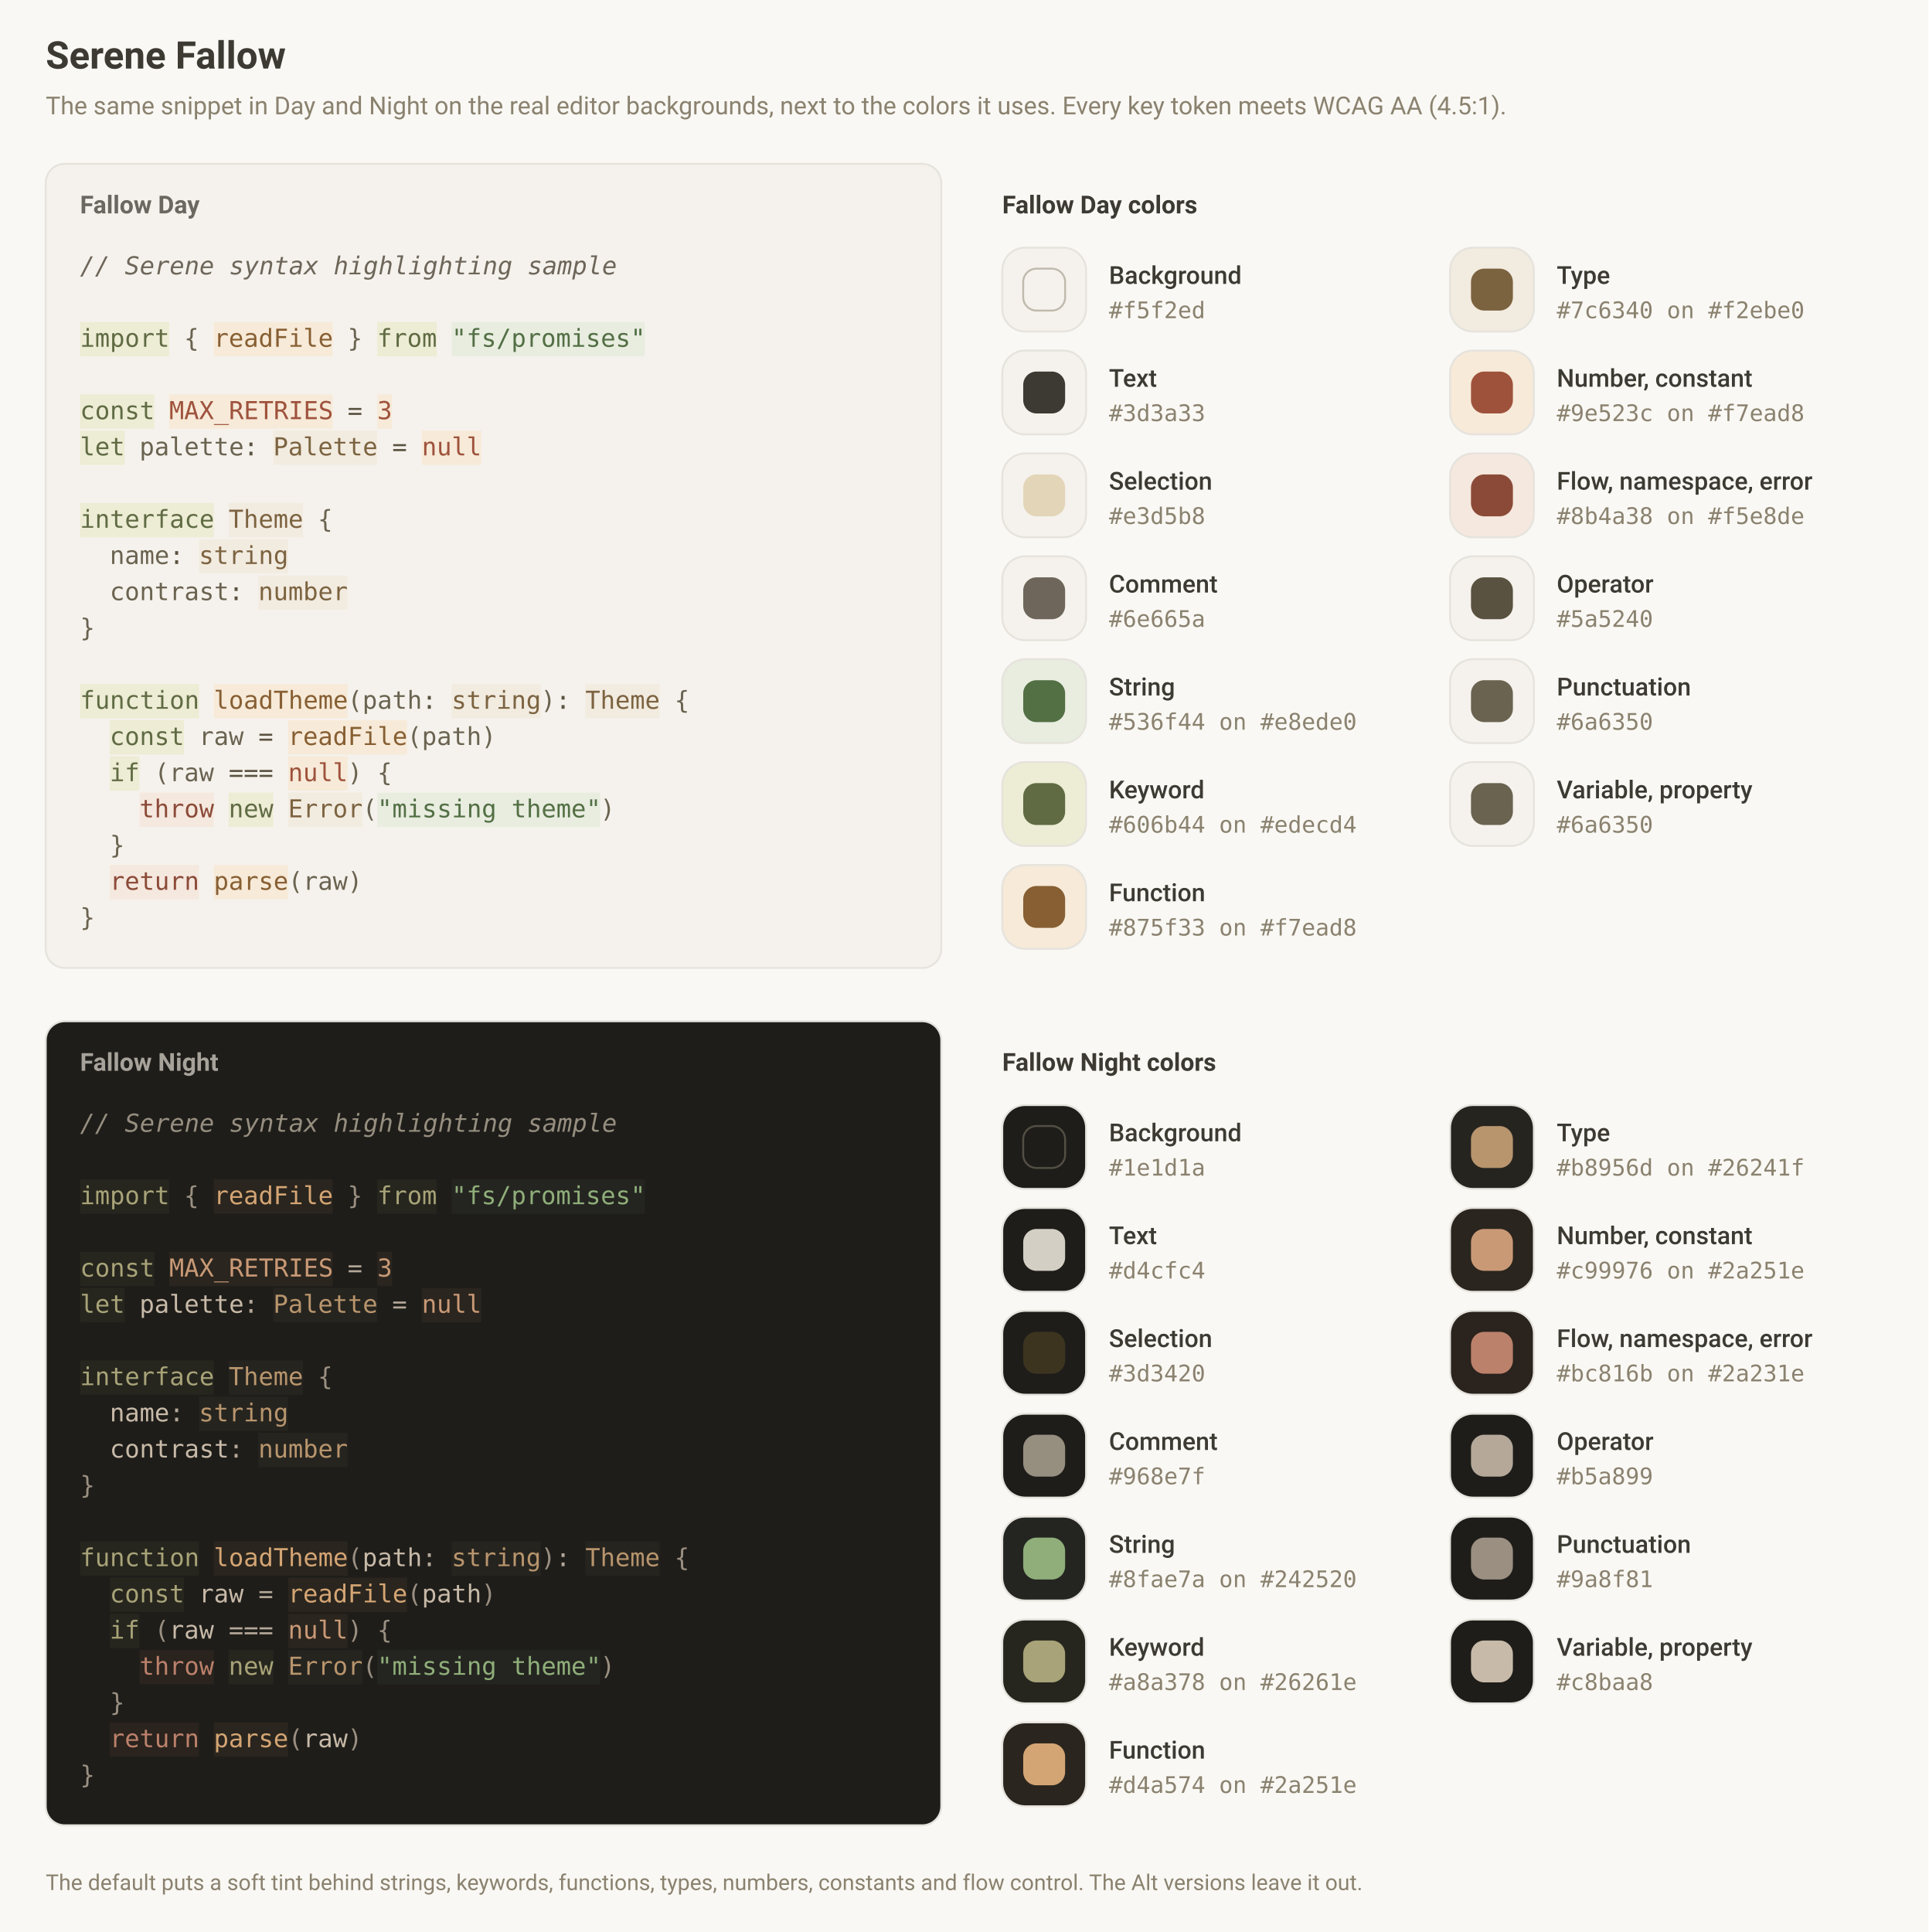
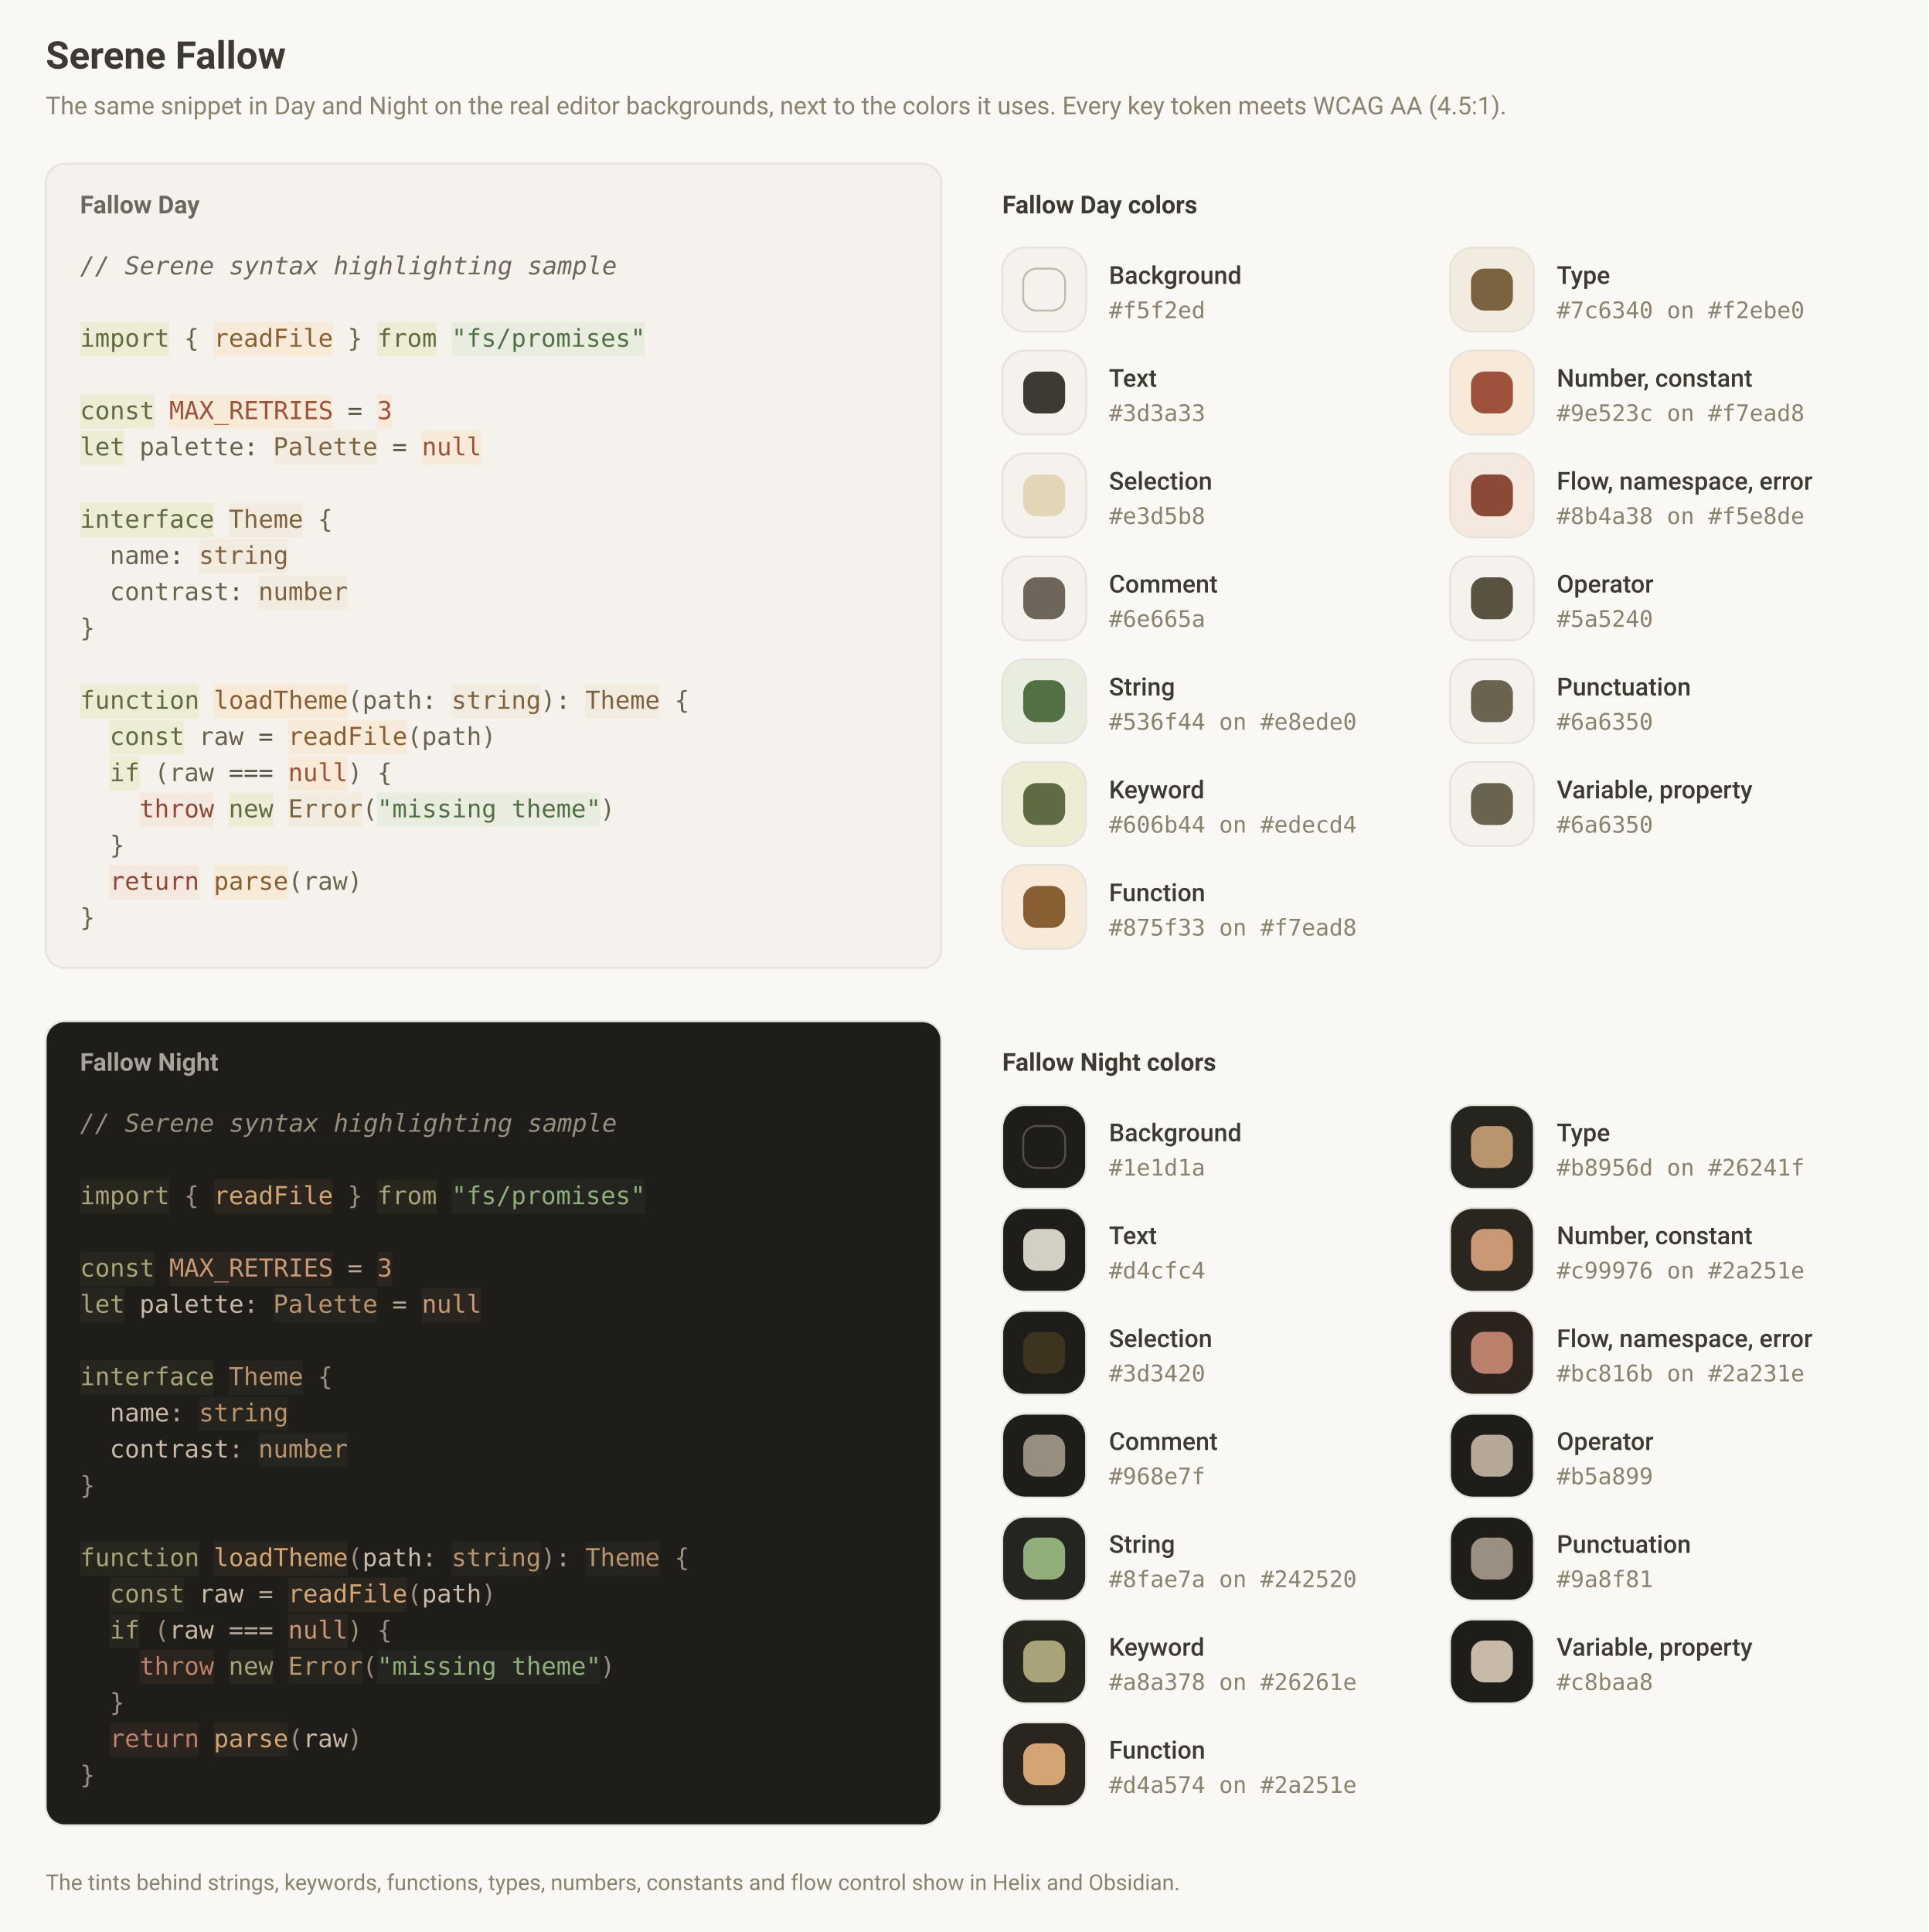
<svg xmlns="http://www.w3.org/2000/svg" width="1012" height="1014" viewBox="0 0 1012 1014" font-family="-apple-system, Segoe UI, Roboto, sans-serif">
  <rect width="1012" height="1014" fill="#faf8f4" />
  <text x="24" y="36" font-size="20" font-weight="700" fill="#3d3a33">Serene Fallow</text>
  <text x="24" y="60" font-size="13" fill="#8a826f">The same snippet in Day and Night on the real editor backgrounds, next to the colors it uses. Every key token meets WCAG AA (4.5:1).</text>
  <g transform="translate(24,86)">
    <rect x="0" y="0" width="470" height="422" rx="10" fill="#f5f2ed" stroke="#e6e3dd" />
    <text x="18" y="26" font-family="-apple-system, Segoe UI, Roboto, sans-serif" font-size="13" font-weight="600" fill="#3d3a33" opacity="0.75">Fallow Day</text>
    <text x="18.0" y="58" font-family="ui-monospace, SFMono-Regular, Menlo, Consolas, monospace" font-size="13" fill="#6e665a" font-style="italic" xml:space="preserve">// Serene syntax highlighting sample</text>
    <rect x="18.0" y="83" width="46.8" height="18" fill="#edecd4" />
    <text x="18.0" y="96" font-family="ui-monospace, SFMono-Regular, Menlo, Consolas, monospace" font-size="13" fill="#606b44" xml:space="preserve">import</text>
    <text x="72.6" y="96" font-family="ui-monospace, SFMono-Regular, Menlo, Consolas, monospace" font-size="13" fill="#6a6350" xml:space="preserve">{</text>
    <rect x="88.2" y="83" width="62.4" height="18" fill="#f7ead8" />
    <text x="88.2" y="96" font-family="ui-monospace, SFMono-Regular, Menlo, Consolas, monospace" font-size="13" fill="#875f33" xml:space="preserve">readFile</text>
    <text x="158.4" y="96" font-family="ui-monospace, SFMono-Regular, Menlo, Consolas, monospace" font-size="13" fill="#6a6350" xml:space="preserve">}</text>
    <rect x="174.0" y="83" width="31.2" height="18" fill="#edecd4" />
    <text x="174.0" y="96" font-family="ui-monospace, SFMono-Regular, Menlo, Consolas, monospace" font-size="13" fill="#606b44" xml:space="preserve">from</text>
    <rect x="213.0" y="83" width="101.4" height="18" fill="#e8ede0" />
    <text x="213.0" y="96" font-family="ui-monospace, SFMono-Regular, Menlo, Consolas, monospace" font-size="13" fill="#536f44" xml:space="preserve">"fs/promises"</text>
    <rect x="18.0" y="121" width="39.0" height="18" fill="#edecd4" />
    <text x="18.0" y="134" font-family="ui-monospace, SFMono-Regular, Menlo, Consolas, monospace" font-size="13" fill="#606b44" xml:space="preserve">const</text>
    <rect x="64.8" y="121" width="85.8" height="18" fill="#f7ead8" />
    <text x="64.8" y="134" font-family="ui-monospace, SFMono-Regular, Menlo, Consolas, monospace" font-size="13" fill="#9e523c" xml:space="preserve">MAX_RETRIES</text>
    <text x="158.4" y="134" font-family="ui-monospace, SFMono-Regular, Menlo, Consolas, monospace" font-size="13" fill="#5a5240" xml:space="preserve">=</text>
    <rect x="174.0" y="121" width="7.8" height="18" fill="#f7ead8" />
    <text x="174.0" y="134" font-family="ui-monospace, SFMono-Regular, Menlo, Consolas, monospace" font-size="13" fill="#9e523c" xml:space="preserve">3</text>
    <rect x="18.0" y="140" width="23.4" height="18" fill="#edecd4" />
    <text x="18.0" y="153" font-family="ui-monospace, SFMono-Regular, Menlo, Consolas, monospace" font-size="13" fill="#606b44" xml:space="preserve">let</text>
    <text x="49.2" y="153" font-family="ui-monospace, SFMono-Regular, Menlo, Consolas, monospace" font-size="13" fill="#6a6350" xml:space="preserve">palette</text>
    <text x="103.8" y="153" font-family="ui-monospace, SFMono-Regular, Menlo, Consolas, monospace" font-size="13" fill="#5a5240" xml:space="preserve">:</text>
    <rect x="119.4" y="140" width="54.6" height="18" fill="#f2ebe0" />
    <text x="119.4" y="153" font-family="ui-monospace, SFMono-Regular, Menlo, Consolas, monospace" font-size="13" fill="#7c6340" xml:space="preserve">Palette</text>
    <text x="181.8" y="153" font-family="ui-monospace, SFMono-Regular, Menlo, Consolas, monospace" font-size="13" fill="#5a5240" xml:space="preserve">=</text>
    <rect x="197.4" y="140" width="31.2" height="18" fill="#f7ead8" />
    <text x="197.4" y="153" font-family="ui-monospace, SFMono-Regular, Menlo, Consolas, monospace" font-size="13" fill="#9e523c" xml:space="preserve">null</text>
    <rect x="18.0" y="178" width="70.2" height="18" fill="#edecd4" />
    <text x="18.0" y="191" font-family="ui-monospace, SFMono-Regular, Menlo, Consolas, monospace" font-size="13" fill="#606b44" xml:space="preserve">interface</text>
    <rect x="96.0" y="178" width="39.0" height="18" fill="#f2ebe0" />
    <text x="96.0" y="191" font-family="ui-monospace, SFMono-Regular, Menlo, Consolas, monospace" font-size="13" fill="#7c6340" xml:space="preserve">Theme</text>
    <text x="142.8" y="191" font-family="ui-monospace, SFMono-Regular, Menlo, Consolas, monospace" font-size="13" fill="#6a6350" xml:space="preserve">{</text>
    <text x="33.6" y="210" font-family="ui-monospace, SFMono-Regular, Menlo, Consolas, monospace" font-size="13" fill="#6a6350" xml:space="preserve">name</text>
    <text x="64.8" y="210" font-family="ui-monospace, SFMono-Regular, Menlo, Consolas, monospace" font-size="13" fill="#5a5240" xml:space="preserve">:</text>
    <rect x="80.4" y="197" width="46.8" height="18" fill="#f2ebe0" />
    <text x="80.4" y="210" font-family="ui-monospace, SFMono-Regular, Menlo, Consolas, monospace" font-size="13" fill="#7c6340" xml:space="preserve">string</text>
    <text x="33.6" y="229" font-family="ui-monospace, SFMono-Regular, Menlo, Consolas, monospace" font-size="13" fill="#6a6350" xml:space="preserve">contrast</text>
    <text x="96.0" y="229" font-family="ui-monospace, SFMono-Regular, Menlo, Consolas, monospace" font-size="13" fill="#5a5240" xml:space="preserve">:</text>
    <rect x="111.6" y="216" width="46.8" height="18" fill="#f2ebe0" />
    <text x="111.6" y="229" font-family="ui-monospace, SFMono-Regular, Menlo, Consolas, monospace" font-size="13" fill="#7c6340" xml:space="preserve">number</text>
    <text x="18.0" y="248" font-family="ui-monospace, SFMono-Regular, Menlo, Consolas, monospace" font-size="13" fill="#6a6350" xml:space="preserve">}</text>
    <rect x="18.0" y="273" width="62.4" height="18" fill="#edecd4" />
    <text x="18.0" y="286" font-family="ui-monospace, SFMono-Regular, Menlo, Consolas, monospace" font-size="13" fill="#606b44" xml:space="preserve">function</text>
    <rect x="88.2" y="273" width="70.2" height="18" fill="#f7ead8" />
    <text x="88.2" y="286" font-family="ui-monospace, SFMono-Regular, Menlo, Consolas, monospace" font-size="13" fill="#875f33" xml:space="preserve">loadTheme</text>
    <text x="158.4" y="286" font-family="ui-monospace, SFMono-Regular, Menlo, Consolas, monospace" font-size="13" fill="#6a6350" xml:space="preserve">(</text>
    <text x="166.2" y="286" font-family="ui-monospace, SFMono-Regular, Menlo, Consolas, monospace" font-size="13" fill="#6a6350" xml:space="preserve">path</text>
    <text x="197.4" y="286" font-family="ui-monospace, SFMono-Regular, Menlo, Consolas, monospace" font-size="13" fill="#5a5240" xml:space="preserve">:</text>
    <rect x="213.0" y="273" width="46.8" height="18" fill="#f2ebe0" />
    <text x="213.0" y="286" font-family="ui-monospace, SFMono-Regular, Menlo, Consolas, monospace" font-size="13" fill="#7c6340" xml:space="preserve">string</text>
    <text x="259.8" y="286" font-family="ui-monospace, SFMono-Regular, Menlo, Consolas, monospace" font-size="13" fill="#6a6350" xml:space="preserve">)</text>
    <text x="267.6" y="286" font-family="ui-monospace, SFMono-Regular, Menlo, Consolas, monospace" font-size="13" fill="#5a5240" xml:space="preserve">:</text>
    <rect x="283.2" y="273" width="39.0" height="18" fill="#f2ebe0" />
    <text x="283.2" y="286" font-family="ui-monospace, SFMono-Regular, Menlo, Consolas, monospace" font-size="13" fill="#7c6340" xml:space="preserve">Theme</text>
    <text x="330.0" y="286" font-family="ui-monospace, SFMono-Regular, Menlo, Consolas, monospace" font-size="13" fill="#6a6350" xml:space="preserve">{</text>
    <rect x="33.6" y="292" width="39.0" height="18" fill="#edecd4" />
    <text x="33.6" y="305" font-family="ui-monospace, SFMono-Regular, Menlo, Consolas, monospace" font-size="13" fill="#606b44" xml:space="preserve">const</text>
    <text x="80.4" y="305" font-family="ui-monospace, SFMono-Regular, Menlo, Consolas, monospace" font-size="13" fill="#6a6350" xml:space="preserve">raw</text>
    <text x="111.6" y="305" font-family="ui-monospace, SFMono-Regular, Menlo, Consolas, monospace" font-size="13" fill="#5a5240" xml:space="preserve">=</text>
    <rect x="127.2" y="292" width="62.4" height="18" fill="#f7ead8" />
    <text x="127.2" y="305" font-family="ui-monospace, SFMono-Regular, Menlo, Consolas, monospace" font-size="13" fill="#875f33" xml:space="preserve">readFile</text>
    <text x="189.6" y="305" font-family="ui-monospace, SFMono-Regular, Menlo, Consolas, monospace" font-size="13" fill="#6a6350" xml:space="preserve">(</text>
    <text x="197.4" y="305" font-family="ui-monospace, SFMono-Regular, Menlo, Consolas, monospace" font-size="13" fill="#6a6350" xml:space="preserve">path</text>
    <text x="228.6" y="305" font-family="ui-monospace, SFMono-Regular, Menlo, Consolas, monospace" font-size="13" fill="#6a6350" xml:space="preserve">)</text>
    <rect x="33.6" y="311" width="15.6" height="18" fill="#edecd4" />
    <text x="33.6" y="324" font-family="ui-monospace, SFMono-Regular, Menlo, Consolas, monospace" font-size="13" fill="#606b44" xml:space="preserve">if</text>
    <text x="57.0" y="324" font-family="ui-monospace, SFMono-Regular, Menlo, Consolas, monospace" font-size="13" fill="#6a6350" xml:space="preserve">(</text>
    <text x="64.8" y="324" font-family="ui-monospace, SFMono-Regular, Menlo, Consolas, monospace" font-size="13" fill="#6a6350" xml:space="preserve">raw</text>
    <text x="96.0" y="324" font-family="ui-monospace, SFMono-Regular, Menlo, Consolas, monospace" font-size="13" fill="#5a5240" xml:space="preserve">===</text>
    <rect x="127.2" y="311" width="31.2" height="18" fill="#f7ead8" />
    <text x="127.2" y="324" font-family="ui-monospace, SFMono-Regular, Menlo, Consolas, monospace" font-size="13" fill="#9e523c" xml:space="preserve">null</text>
    <text x="158.4" y="324" font-family="ui-monospace, SFMono-Regular, Menlo, Consolas, monospace" font-size="13" fill="#6a6350" xml:space="preserve">)</text>
    <text x="174.0" y="324" font-family="ui-monospace, SFMono-Regular, Menlo, Consolas, monospace" font-size="13" fill="#6a6350" xml:space="preserve">{</text>
    <rect x="49.2" y="330" width="39.0" height="18" fill="#f5e8de" />
    <text x="49.2" y="343" font-family="ui-monospace, SFMono-Regular, Menlo, Consolas, monospace" font-size="13" fill="#8b4a38" xml:space="preserve">throw</text>
    <rect x="96.0" y="330" width="23.4" height="18" fill="#edecd4" />
    <text x="96.0" y="343" font-family="ui-monospace, SFMono-Regular, Menlo, Consolas, monospace" font-size="13" fill="#606b44" xml:space="preserve">new</text>
    <rect x="127.2" y="330" width="39.0" height="18" fill="#f2ebe0" />
    <text x="127.2" y="343" font-family="ui-monospace, SFMono-Regular, Menlo, Consolas, monospace" font-size="13" fill="#7c6340" xml:space="preserve">Error</text>
    <text x="166.2" y="343" font-family="ui-monospace, SFMono-Regular, Menlo, Consolas, monospace" font-size="13" fill="#6a6350" xml:space="preserve">(</text>
    <rect x="174.0" y="330" width="117.0" height="18" fill="#e8ede0" />
    <text x="174.0" y="343" font-family="ui-monospace, SFMono-Regular, Menlo, Consolas, monospace" font-size="13" fill="#536f44" xml:space="preserve">"missing theme"</text>
    <text x="291.0" y="343" font-family="ui-monospace, SFMono-Regular, Menlo, Consolas, monospace" font-size="13" fill="#6a6350" xml:space="preserve">)</text>
    <text x="33.6" y="362" font-family="ui-monospace, SFMono-Regular, Menlo, Consolas, monospace" font-size="13" fill="#6a6350" xml:space="preserve">}</text>
    <rect x="33.6" y="368" width="46.8" height="18" fill="#f5e8de" />
    <text x="33.6" y="381" font-family="ui-monospace, SFMono-Regular, Menlo, Consolas, monospace" font-size="13" fill="#8b4a38" xml:space="preserve">return</text>
    <rect x="88.2" y="368" width="39.0" height="18" fill="#f7ead8" />
    <text x="88.2" y="381" font-family="ui-monospace, SFMono-Regular, Menlo, Consolas, monospace" font-size="13" fill="#875f33" xml:space="preserve">parse</text>
    <text x="127.2" y="381" font-family="ui-monospace, SFMono-Regular, Menlo, Consolas, monospace" font-size="13" fill="#6a6350" xml:space="preserve">(</text>
    <text x="135.0" y="381" font-family="ui-monospace, SFMono-Regular, Menlo, Consolas, monospace" font-size="13" fill="#6a6350" xml:space="preserve">raw</text>
    <text x="158.4" y="381" font-family="ui-monospace, SFMono-Regular, Menlo, Consolas, monospace" font-size="13" fill="#6a6350" xml:space="preserve">)</text>
    <text x="18.0" y="400" font-family="ui-monospace, SFMono-Regular, Menlo, Consolas, monospace" font-size="13" fill="#6a6350" xml:space="preserve">}</text>
  </g>
  <g transform="translate(526,112)">
    <text x="0" y="0" font-size="13" font-weight="600" fill="#3d3a33">Fallow Day colors</text>
    <rect x="0" y="18" width="44" height="44" rx="12" fill="#f5f2ed" stroke="#e6e3dd" />
    <rect x="11" y="29" width="22" height="22" rx="7" fill="#f5f2ed" stroke="#8a826f" stroke-opacity="0.5" />
    <text x="56" y="37" font-size="13" font-weight="500" fill="#3d3a33">Background</text>
    <text x="56" y="55" font-family="ui-monospace, SFMono-Regular, Menlo, Consolas, monospace" font-size="12" fill="#8a826f">#f5f2ed</text>
    <rect x="0" y="72" width="44" height="44" rx="12" fill="#f5f2ed" stroke="#e6e3dd" />
    <rect x="11" y="83" width="22" height="22" rx="7" fill="#3d3a33" />
    <text x="56" y="91" font-size="13" font-weight="500" fill="#3d3a33">Text</text>
    <text x="56" y="109" font-family="ui-monospace, SFMono-Regular, Menlo, Consolas, monospace" font-size="12" fill="#8a826f">#3d3a33</text>
    <rect x="0" y="126" width="44" height="44" rx="12" fill="#f5f2ed" stroke="#e6e3dd" />
    <rect x="11" y="137" width="22" height="22" rx="7" fill="#e3d5b8" />
    <text x="56" y="145" font-size="13" font-weight="500" fill="#3d3a33">Selection</text>
    <text x="56" y="163" font-family="ui-monospace, SFMono-Regular, Menlo, Consolas, monospace" font-size="12" fill="#8a826f">#e3d5b8</text>
    <rect x="0" y="180" width="44" height="44" rx="12" fill="#f5f2ed" stroke="#e6e3dd" />
    <rect x="11" y="191" width="22" height="22" rx="7" fill="#6e665a" />
    <text x="56" y="199" font-size="13" font-weight="500" fill="#3d3a33">Comment</text>
    <text x="56" y="217" font-family="ui-monospace, SFMono-Regular, Menlo, Consolas, monospace" font-size="12" fill="#8a826f">#6e665a</text>
    <rect x="0" y="234" width="44" height="44" rx="12" fill="#e8ede0" stroke="#e6e3dd" />
    <rect x="11" y="245" width="22" height="22" rx="7" fill="#536f44" />
    <text x="56" y="253" font-size="13" font-weight="500" fill="#3d3a33">String</text>
    <text x="56" y="271" font-family="ui-monospace, SFMono-Regular, Menlo, Consolas, monospace" font-size="12" fill="#8a826f">#536f44 on #e8ede0</text>
    <rect x="0" y="288" width="44" height="44" rx="12" fill="#edecd4" stroke="#e6e3dd" />
    <rect x="11" y="299" width="22" height="22" rx="7" fill="#606b44" />
    <text x="56" y="307" font-size="13" font-weight="500" fill="#3d3a33">Keyword</text>
    <text x="56" y="325" font-family="ui-monospace, SFMono-Regular, Menlo, Consolas, monospace" font-size="12" fill="#8a826f">#606b44 on #edecd4</text>
    <rect x="0" y="342" width="44" height="44" rx="12" fill="#f7ead8" stroke="#e6e3dd" />
    <rect x="11" y="353" width="22" height="22" rx="7" fill="#875f33" />
    <text x="56" y="361" font-size="13" font-weight="500" fill="#3d3a33">Function</text>
    <text x="56" y="379" font-family="ui-monospace, SFMono-Regular, Menlo, Consolas, monospace" font-size="12" fill="#8a826f">#875f33 on #f7ead8</text>
    <rect x="235" y="18" width="44" height="44" rx="12" fill="#f2ebe0" stroke="#e6e3dd" />
    <rect x="246" y="29" width="22" height="22" rx="7" fill="#7c6340" />
    <text x="291" y="37" font-size="13" font-weight="500" fill="#3d3a33">Type</text>
    <text x="291" y="55" font-family="ui-monospace, SFMono-Regular, Menlo, Consolas, monospace" font-size="12" fill="#8a826f">#7c6340 on #f2ebe0</text>
    <rect x="235" y="72" width="44" height="44" rx="12" fill="#f7ead8" stroke="#e6e3dd" />
    <rect x="246" y="83" width="22" height="22" rx="7" fill="#9e523c" />
    <text x="291" y="91" font-size="13" font-weight="500" fill="#3d3a33">Number, constant</text>
    <text x="291" y="109" font-family="ui-monospace, SFMono-Regular, Menlo, Consolas, monospace" font-size="12" fill="#8a826f">#9e523c on #f7ead8</text>
    <rect x="235" y="126" width="44" height="44" rx="12" fill="#f5e8de" stroke="#e6e3dd" />
    <rect x="246" y="137" width="22" height="22" rx="7" fill="#8b4a38" />
    <text x="291" y="145" font-size="13" font-weight="500" fill="#3d3a33">Flow, namespace, error</text>
    <text x="291" y="163" font-family="ui-monospace, SFMono-Regular, Menlo, Consolas, monospace" font-size="12" fill="#8a826f">#8b4a38 on #f5e8de</text>
    <rect x="235" y="180" width="44" height="44" rx="12" fill="#f5f2ed" stroke="#e6e3dd" />
    <rect x="246" y="191" width="22" height="22" rx="7" fill="#5a5240" />
    <text x="291" y="199" font-size="13" font-weight="500" fill="#3d3a33">Operator</text>
    <text x="291" y="217" font-family="ui-monospace, SFMono-Regular, Menlo, Consolas, monospace" font-size="12" fill="#8a826f">#5a5240</text>
    <rect x="235" y="234" width="44" height="44" rx="12" fill="#f5f2ed" stroke="#e6e3dd" />
    <rect x="246" y="245" width="22" height="22" rx="7" fill="#6a6350" />
    <text x="291" y="253" font-size="13" font-weight="500" fill="#3d3a33">Punctuation</text>
    <text x="291" y="271" font-family="ui-monospace, SFMono-Regular, Menlo, Consolas, monospace" font-size="12" fill="#8a826f">#6a6350</text>
    <rect x="235" y="288" width="44" height="44" rx="12" fill="#f5f2ed" stroke="#e6e3dd" />
    <rect x="246" y="299" width="22" height="22" rx="7" fill="#6a6350" />
    <text x="291" y="307" font-size="13" font-weight="500" fill="#3d3a33">Variable, property</text>
    <text x="291" y="325" font-family="ui-monospace, SFMono-Regular, Menlo, Consolas, monospace" font-size="12" fill="#8a826f">#6a6350</text>
  </g>
  <g transform="translate(24,536)">
    <rect x="0" y="0" width="470" height="422" rx="10" fill="#1e1d1a" stroke="#e6e3dd" />
    <text x="18" y="26" font-family="-apple-system, Segoe UI, Roboto, sans-serif" font-size="13" font-weight="600" fill="#d4cfc4" opacity="0.75">Fallow Night</text>
    <text x="18.0" y="58" font-family="ui-monospace, SFMono-Regular, Menlo, Consolas, monospace" font-size="13" fill="#968e7f" font-style="italic" xml:space="preserve">// Serene syntax highlighting sample</text>
    <rect x="18.0" y="83" width="46.8" height="18" fill="#26261e" />
    <text x="18.0" y="96" font-family="ui-monospace, SFMono-Regular, Menlo, Consolas, monospace" font-size="13" fill="#a8a378" xml:space="preserve">import</text>
    <text x="72.6" y="96" font-family="ui-monospace, SFMono-Regular, Menlo, Consolas, monospace" font-size="13" fill="#9a8f81" xml:space="preserve">{</text>
    <rect x="88.2" y="83" width="62.4" height="18" fill="#2a251e" />
    <text x="88.2" y="96" font-family="ui-monospace, SFMono-Regular, Menlo, Consolas, monospace" font-size="13" fill="#d4a574" xml:space="preserve">readFile</text>
    <text x="158.4" y="96" font-family="ui-monospace, SFMono-Regular, Menlo, Consolas, monospace" font-size="13" fill="#9a8f81" xml:space="preserve">}</text>
    <rect x="174.0" y="83" width="31.2" height="18" fill="#26261e" />
    <text x="174.0" y="96" font-family="ui-monospace, SFMono-Regular, Menlo, Consolas, monospace" font-size="13" fill="#a8a378" xml:space="preserve">from</text>
    <rect x="213.0" y="83" width="101.4" height="18" fill="#242520" />
    <text x="213.0" y="96" font-family="ui-monospace, SFMono-Regular, Menlo, Consolas, monospace" font-size="13" fill="#8fae7a" xml:space="preserve">"fs/promises"</text>
    <rect x="18.0" y="121" width="39.0" height="18" fill="#26261e" />
    <text x="18.0" y="134" font-family="ui-monospace, SFMono-Regular, Menlo, Consolas, monospace" font-size="13" fill="#a8a378" xml:space="preserve">const</text>
    <rect x="64.8" y="121" width="85.8" height="18" fill="#2a251e" />
    <text x="64.8" y="134" font-family="ui-monospace, SFMono-Regular, Menlo, Consolas, monospace" font-size="13" fill="#c99976" xml:space="preserve">MAX_RETRIES</text>
    <text x="158.4" y="134" font-family="ui-monospace, SFMono-Regular, Menlo, Consolas, monospace" font-size="13" fill="#b5a899" xml:space="preserve">=</text>
    <rect x="174.0" y="121" width="7.8" height="18" fill="#2a251e" />
    <text x="174.0" y="134" font-family="ui-monospace, SFMono-Regular, Menlo, Consolas, monospace" font-size="13" fill="#c99976" xml:space="preserve">3</text>
    <rect x="18.0" y="140" width="23.4" height="18" fill="#26261e" />
    <text x="18.0" y="153" font-family="ui-monospace, SFMono-Regular, Menlo, Consolas, monospace" font-size="13" fill="#a8a378" xml:space="preserve">let</text>
    <text x="49.2" y="153" font-family="ui-monospace, SFMono-Regular, Menlo, Consolas, monospace" font-size="13" fill="#c8baa8" xml:space="preserve">palette</text>
    <text x="103.8" y="153" font-family="ui-monospace, SFMono-Regular, Menlo, Consolas, monospace" font-size="13" fill="#b5a899" xml:space="preserve">:</text>
    <rect x="119.4" y="140" width="54.6" height="18" fill="#26241f" />
    <text x="119.4" y="153" font-family="ui-monospace, SFMono-Regular, Menlo, Consolas, monospace" font-size="13" fill="#b8956d" xml:space="preserve">Palette</text>
    <text x="181.8" y="153" font-family="ui-monospace, SFMono-Regular, Menlo, Consolas, monospace" font-size="13" fill="#b5a899" xml:space="preserve">=</text>
    <rect x="197.4" y="140" width="31.2" height="18" fill="#2a251e" />
    <text x="197.4" y="153" font-family="ui-monospace, SFMono-Regular, Menlo, Consolas, monospace" font-size="13" fill="#c99976" xml:space="preserve">null</text>
    <rect x="18.0" y="178" width="70.2" height="18" fill="#26261e" />
    <text x="18.0" y="191" font-family="ui-monospace, SFMono-Regular, Menlo, Consolas, monospace" font-size="13" fill="#a8a378" xml:space="preserve">interface</text>
    <rect x="96.0" y="178" width="39.0" height="18" fill="#26241f" />
    <text x="96.0" y="191" font-family="ui-monospace, SFMono-Regular, Menlo, Consolas, monospace" font-size="13" fill="#b8956d" xml:space="preserve">Theme</text>
    <text x="142.8" y="191" font-family="ui-monospace, SFMono-Regular, Menlo, Consolas, monospace" font-size="13" fill="#9a8f81" xml:space="preserve">{</text>
    <text x="33.6" y="210" font-family="ui-monospace, SFMono-Regular, Menlo, Consolas, monospace" font-size="13" fill="#c8baa8" xml:space="preserve">name</text>
    <text x="64.8" y="210" font-family="ui-monospace, SFMono-Regular, Menlo, Consolas, monospace" font-size="13" fill="#b5a899" xml:space="preserve">:</text>
    <rect x="80.4" y="197" width="46.8" height="18" fill="#26241f" />
    <text x="80.4" y="210" font-family="ui-monospace, SFMono-Regular, Menlo, Consolas, monospace" font-size="13" fill="#b8956d" xml:space="preserve">string</text>
    <text x="33.6" y="229" font-family="ui-monospace, SFMono-Regular, Menlo, Consolas, monospace" font-size="13" fill="#c8baa8" xml:space="preserve">contrast</text>
    <text x="96.0" y="229" font-family="ui-monospace, SFMono-Regular, Menlo, Consolas, monospace" font-size="13" fill="#b5a899" xml:space="preserve">:</text>
    <rect x="111.6" y="216" width="46.8" height="18" fill="#26241f" />
    <text x="111.6" y="229" font-family="ui-monospace, SFMono-Regular, Menlo, Consolas, monospace" font-size="13" fill="#b8956d" xml:space="preserve">number</text>
    <text x="18.0" y="248" font-family="ui-monospace, SFMono-Regular, Menlo, Consolas, monospace" font-size="13" fill="#9a8f81" xml:space="preserve">}</text>
    <rect x="18.0" y="273" width="62.4" height="18" fill="#26261e" />
    <text x="18.0" y="286" font-family="ui-monospace, SFMono-Regular, Menlo, Consolas, monospace" font-size="13" fill="#a8a378" xml:space="preserve">function</text>
    <rect x="88.2" y="273" width="70.2" height="18" fill="#2a251e" />
    <text x="88.2" y="286" font-family="ui-monospace, SFMono-Regular, Menlo, Consolas, monospace" font-size="13" fill="#d4a574" xml:space="preserve">loadTheme</text>
    <text x="158.4" y="286" font-family="ui-monospace, SFMono-Regular, Menlo, Consolas, monospace" font-size="13" fill="#9a8f81" xml:space="preserve">(</text>
    <text x="166.2" y="286" font-family="ui-monospace, SFMono-Regular, Menlo, Consolas, monospace" font-size="13" fill="#c8baa8" xml:space="preserve">path</text>
    <text x="197.4" y="286" font-family="ui-monospace, SFMono-Regular, Menlo, Consolas, monospace" font-size="13" fill="#b5a899" xml:space="preserve">:</text>
    <rect x="213.0" y="273" width="46.8" height="18" fill="#26241f" />
    <text x="213.0" y="286" font-family="ui-monospace, SFMono-Regular, Menlo, Consolas, monospace" font-size="13" fill="#b8956d" xml:space="preserve">string</text>
    <text x="259.8" y="286" font-family="ui-monospace, SFMono-Regular, Menlo, Consolas, monospace" font-size="13" fill="#9a8f81" xml:space="preserve">)</text>
    <text x="267.6" y="286" font-family="ui-monospace, SFMono-Regular, Menlo, Consolas, monospace" font-size="13" fill="#b5a899" xml:space="preserve">:</text>
    <rect x="283.2" y="273" width="39.0" height="18" fill="#26241f" />
    <text x="283.2" y="286" font-family="ui-monospace, SFMono-Regular, Menlo, Consolas, monospace" font-size="13" fill="#b8956d" xml:space="preserve">Theme</text>
    <text x="330.0" y="286" font-family="ui-monospace, SFMono-Regular, Menlo, Consolas, monospace" font-size="13" fill="#9a8f81" xml:space="preserve">{</text>
    <rect x="33.6" y="292" width="39.0" height="18" fill="#26261e" />
    <text x="33.6" y="305" font-family="ui-monospace, SFMono-Regular, Menlo, Consolas, monospace" font-size="13" fill="#a8a378" xml:space="preserve">const</text>
    <text x="80.4" y="305" font-family="ui-monospace, SFMono-Regular, Menlo, Consolas, monospace" font-size="13" fill="#c8baa8" xml:space="preserve">raw</text>
    <text x="111.6" y="305" font-family="ui-monospace, SFMono-Regular, Menlo, Consolas, monospace" font-size="13" fill="#b5a899" xml:space="preserve">=</text>
    <rect x="127.2" y="292" width="62.4" height="18" fill="#2a251e" />
    <text x="127.2" y="305" font-family="ui-monospace, SFMono-Regular, Menlo, Consolas, monospace" font-size="13" fill="#d4a574" xml:space="preserve">readFile</text>
    <text x="189.6" y="305" font-family="ui-monospace, SFMono-Regular, Menlo, Consolas, monospace" font-size="13" fill="#9a8f81" xml:space="preserve">(</text>
    <text x="197.4" y="305" font-family="ui-monospace, SFMono-Regular, Menlo, Consolas, monospace" font-size="13" fill="#c8baa8" xml:space="preserve">path</text>
    <text x="228.6" y="305" font-family="ui-monospace, SFMono-Regular, Menlo, Consolas, monospace" font-size="13" fill="#9a8f81" xml:space="preserve">)</text>
    <rect x="33.6" y="311" width="15.6" height="18" fill="#26261e" />
    <text x="33.6" y="324" font-family="ui-monospace, SFMono-Regular, Menlo, Consolas, monospace" font-size="13" fill="#a8a378" xml:space="preserve">if</text>
    <text x="57.0" y="324" font-family="ui-monospace, SFMono-Regular, Menlo, Consolas, monospace" font-size="13" fill="#9a8f81" xml:space="preserve">(</text>
    <text x="64.8" y="324" font-family="ui-monospace, SFMono-Regular, Menlo, Consolas, monospace" font-size="13" fill="#c8baa8" xml:space="preserve">raw</text>
    <text x="96.0" y="324" font-family="ui-monospace, SFMono-Regular, Menlo, Consolas, monospace" font-size="13" fill="#b5a899" xml:space="preserve">===</text>
    <rect x="127.2" y="311" width="31.2" height="18" fill="#2a251e" />
    <text x="127.2" y="324" font-family="ui-monospace, SFMono-Regular, Menlo, Consolas, monospace" font-size="13" fill="#c99976" xml:space="preserve">null</text>
    <text x="158.4" y="324" font-family="ui-monospace, SFMono-Regular, Menlo, Consolas, monospace" font-size="13" fill="#9a8f81" xml:space="preserve">)</text>
    <text x="174.0" y="324" font-family="ui-monospace, SFMono-Regular, Menlo, Consolas, monospace" font-size="13" fill="#9a8f81" xml:space="preserve">{</text>
    <rect x="49.2" y="330" width="39.0" height="18" fill="#2a231e" />
    <text x="49.2" y="343" font-family="ui-monospace, SFMono-Regular, Menlo, Consolas, monospace" font-size="13" fill="#bc816b" xml:space="preserve">throw</text>
    <rect x="96.0" y="330" width="23.4" height="18" fill="#26261e" />
    <text x="96.0" y="343" font-family="ui-monospace, SFMono-Regular, Menlo, Consolas, monospace" font-size="13" fill="#a8a378" xml:space="preserve">new</text>
    <rect x="127.2" y="330" width="39.0" height="18" fill="#26241f" />
    <text x="127.2" y="343" font-family="ui-monospace, SFMono-Regular, Menlo, Consolas, monospace" font-size="13" fill="#b8956d" xml:space="preserve">Error</text>
    <text x="166.2" y="343" font-family="ui-monospace, SFMono-Regular, Menlo, Consolas, monospace" font-size="13" fill="#9a8f81" xml:space="preserve">(</text>
    <rect x="174.0" y="330" width="117.0" height="18" fill="#242520" />
    <text x="174.0" y="343" font-family="ui-monospace, SFMono-Regular, Menlo, Consolas, monospace" font-size="13" fill="#8fae7a" xml:space="preserve">"missing theme"</text>
    <text x="291.0" y="343" font-family="ui-monospace, SFMono-Regular, Menlo, Consolas, monospace" font-size="13" fill="#9a8f81" xml:space="preserve">)</text>
    <text x="33.6" y="362" font-family="ui-monospace, SFMono-Regular, Menlo, Consolas, monospace" font-size="13" fill="#9a8f81" xml:space="preserve">}</text>
    <rect x="33.6" y="368" width="46.8" height="18" fill="#2a231e" />
    <text x="33.6" y="381" font-family="ui-monospace, SFMono-Regular, Menlo, Consolas, monospace" font-size="13" fill="#bc816b" xml:space="preserve">return</text>
    <rect x="88.2" y="368" width="39.0" height="18" fill="#2a251e" />
    <text x="88.2" y="381" font-family="ui-monospace, SFMono-Regular, Menlo, Consolas, monospace" font-size="13" fill="#d4a574" xml:space="preserve">parse</text>
    <text x="127.2" y="381" font-family="ui-monospace, SFMono-Regular, Menlo, Consolas, monospace" font-size="13" fill="#9a8f81" xml:space="preserve">(</text>
    <text x="135.0" y="381" font-family="ui-monospace, SFMono-Regular, Menlo, Consolas, monospace" font-size="13" fill="#c8baa8" xml:space="preserve">raw</text>
    <text x="158.4" y="381" font-family="ui-monospace, SFMono-Regular, Menlo, Consolas, monospace" font-size="13" fill="#9a8f81" xml:space="preserve">)</text>
    <text x="18.0" y="400" font-family="ui-monospace, SFMono-Regular, Menlo, Consolas, monospace" font-size="13" fill="#9a8f81" xml:space="preserve">}</text>
  </g>
  <g transform="translate(526,562)">
    <text x="0" y="0" font-size="13" font-weight="600" fill="#3d3a33">Fallow Night colors</text>
    <rect x="0" y="18" width="44" height="44" rx="12" fill="#1e1d1a" stroke="#e6e3dd" />
    <rect x="11" y="29" width="22" height="22" rx="7" fill="#1e1d1a" stroke="#8a826f" stroke-opacity="0.5" />
    <text x="56" y="37" font-size="13" font-weight="500" fill="#3d3a33">Background</text>
    <text x="56" y="55" font-family="ui-monospace, SFMono-Regular, Menlo, Consolas, monospace" font-size="12" fill="#8a826f">#1e1d1a</text>
    <rect x="0" y="72" width="44" height="44" rx="12" fill="#1e1d1a" stroke="#e6e3dd" />
    <rect x="11" y="83" width="22" height="22" rx="7" fill="#d4cfc4" />
    <text x="56" y="91" font-size="13" font-weight="500" fill="#3d3a33">Text</text>
    <text x="56" y="109" font-family="ui-monospace, SFMono-Regular, Menlo, Consolas, monospace" font-size="12" fill="#8a826f">#d4cfc4</text>
    <rect x="0" y="126" width="44" height="44" rx="12" fill="#1e1d1a" stroke="#e6e3dd" />
    <rect x="11" y="137" width="22" height="22" rx="7" fill="#3d3420" />
    <text x="56" y="145" font-size="13" font-weight="500" fill="#3d3a33">Selection</text>
    <text x="56" y="163" font-family="ui-monospace, SFMono-Regular, Menlo, Consolas, monospace" font-size="12" fill="#8a826f">#3d3420</text>
    <rect x="0" y="180" width="44" height="44" rx="12" fill="#1e1d1a" stroke="#e6e3dd" />
    <rect x="11" y="191" width="22" height="22" rx="7" fill="#968e7f" />
    <text x="56" y="199" font-size="13" font-weight="500" fill="#3d3a33">Comment</text>
    <text x="56" y="217" font-family="ui-monospace, SFMono-Regular, Menlo, Consolas, monospace" font-size="12" fill="#8a826f">#968e7f</text>
    <rect x="0" y="234" width="44" height="44" rx="12" fill="#242520" stroke="#e6e3dd" />
    <rect x="11" y="245" width="22" height="22" rx="7" fill="#8fae7a" />
    <text x="56" y="253" font-size="13" font-weight="500" fill="#3d3a33">String</text>
    <text x="56" y="271" font-family="ui-monospace, SFMono-Regular, Menlo, Consolas, monospace" font-size="12" fill="#8a826f">#8fae7a on #242520</text>
    <rect x="0" y="288" width="44" height="44" rx="12" fill="#26261e" stroke="#e6e3dd" />
    <rect x="11" y="299" width="22" height="22" rx="7" fill="#a8a378" />
    <text x="56" y="307" font-size="13" font-weight="500" fill="#3d3a33">Keyword</text>
    <text x="56" y="325" font-family="ui-monospace, SFMono-Regular, Menlo, Consolas, monospace" font-size="12" fill="#8a826f">#a8a378 on #26261e</text>
    <rect x="0" y="342" width="44" height="44" rx="12" fill="#2a251e" stroke="#e6e3dd" />
    <rect x="11" y="353" width="22" height="22" rx="7" fill="#d4a574" />
    <text x="56" y="361" font-size="13" font-weight="500" fill="#3d3a33">Function</text>
    <text x="56" y="379" font-family="ui-monospace, SFMono-Regular, Menlo, Consolas, monospace" font-size="12" fill="#8a826f">#d4a574 on #2a251e</text>
    <rect x="235" y="18" width="44" height="44" rx="12" fill="#26241f" stroke="#e6e3dd" />
    <rect x="246" y="29" width="22" height="22" rx="7" fill="#b8956d" />
    <text x="291" y="37" font-size="13" font-weight="500" fill="#3d3a33">Type</text>
    <text x="291" y="55" font-family="ui-monospace, SFMono-Regular, Menlo, Consolas, monospace" font-size="12" fill="#8a826f">#b8956d on #26241f</text>
    <rect x="235" y="72" width="44" height="44" rx="12" fill="#2a251e" stroke="#e6e3dd" />
    <rect x="246" y="83" width="22" height="22" rx="7" fill="#c99976" />
    <text x="291" y="91" font-size="13" font-weight="500" fill="#3d3a33">Number, constant</text>
    <text x="291" y="109" font-family="ui-monospace, SFMono-Regular, Menlo, Consolas, monospace" font-size="12" fill="#8a826f">#c99976 on #2a251e</text>
    <rect x="235" y="126" width="44" height="44" rx="12" fill="#2a231e" stroke="#e6e3dd" />
    <rect x="246" y="137" width="22" height="22" rx="7" fill="#bc816b" />
    <text x="291" y="145" font-size="13" font-weight="500" fill="#3d3a33">Flow, namespace, error</text>
    <text x="291" y="163" font-family="ui-monospace, SFMono-Regular, Menlo, Consolas, monospace" font-size="12" fill="#8a826f">#bc816b on #2a231e</text>
    <rect x="235" y="180" width="44" height="44" rx="12" fill="#1e1d1a" stroke="#e6e3dd" />
    <rect x="246" y="191" width="22" height="22" rx="7" fill="#b5a899" />
    <text x="291" y="199" font-size="13" font-weight="500" fill="#3d3a33">Operator</text>
    <text x="291" y="217" font-family="ui-monospace, SFMono-Regular, Menlo, Consolas, monospace" font-size="12" fill="#8a826f">#b5a899</text>
    <rect x="235" y="234" width="44" height="44" rx="12" fill="#1e1d1a" stroke="#e6e3dd" />
    <rect x="246" y="245" width="22" height="22" rx="7" fill="#9a8f81" />
    <text x="291" y="253" font-size="13" font-weight="500" fill="#3d3a33">Punctuation</text>
    <text x="291" y="271" font-family="ui-monospace, SFMono-Regular, Menlo, Consolas, monospace" font-size="12" fill="#8a826f">#9a8f81</text>
    <rect x="235" y="288" width="44" height="44" rx="12" fill="#1e1d1a" stroke="#e6e3dd" />
    <rect x="246" y="299" width="22" height="22" rx="7" fill="#c8baa8" />
    <text x="291" y="307" font-size="13" font-weight="500" fill="#3d3a33">Variable, property</text>
    <text x="291" y="325" font-family="ui-monospace, SFMono-Regular, Menlo, Consolas, monospace" font-size="12" fill="#8a826f">#c8baa8</text>
  </g>
-   <text x="24" y="992" font-size="11.5" fill="#8a826f">The default puts a soft tint behind strings, keywords, functions, types, numbers, constants and flow control. The Alt versions leave it out.</text>
+   <text x="24" y="992" font-size="11.5" fill="#8a826f">The tints behind strings, keywords, functions, types, numbers, constants and flow control show in Helix and Obsidian.</text>
</svg>
